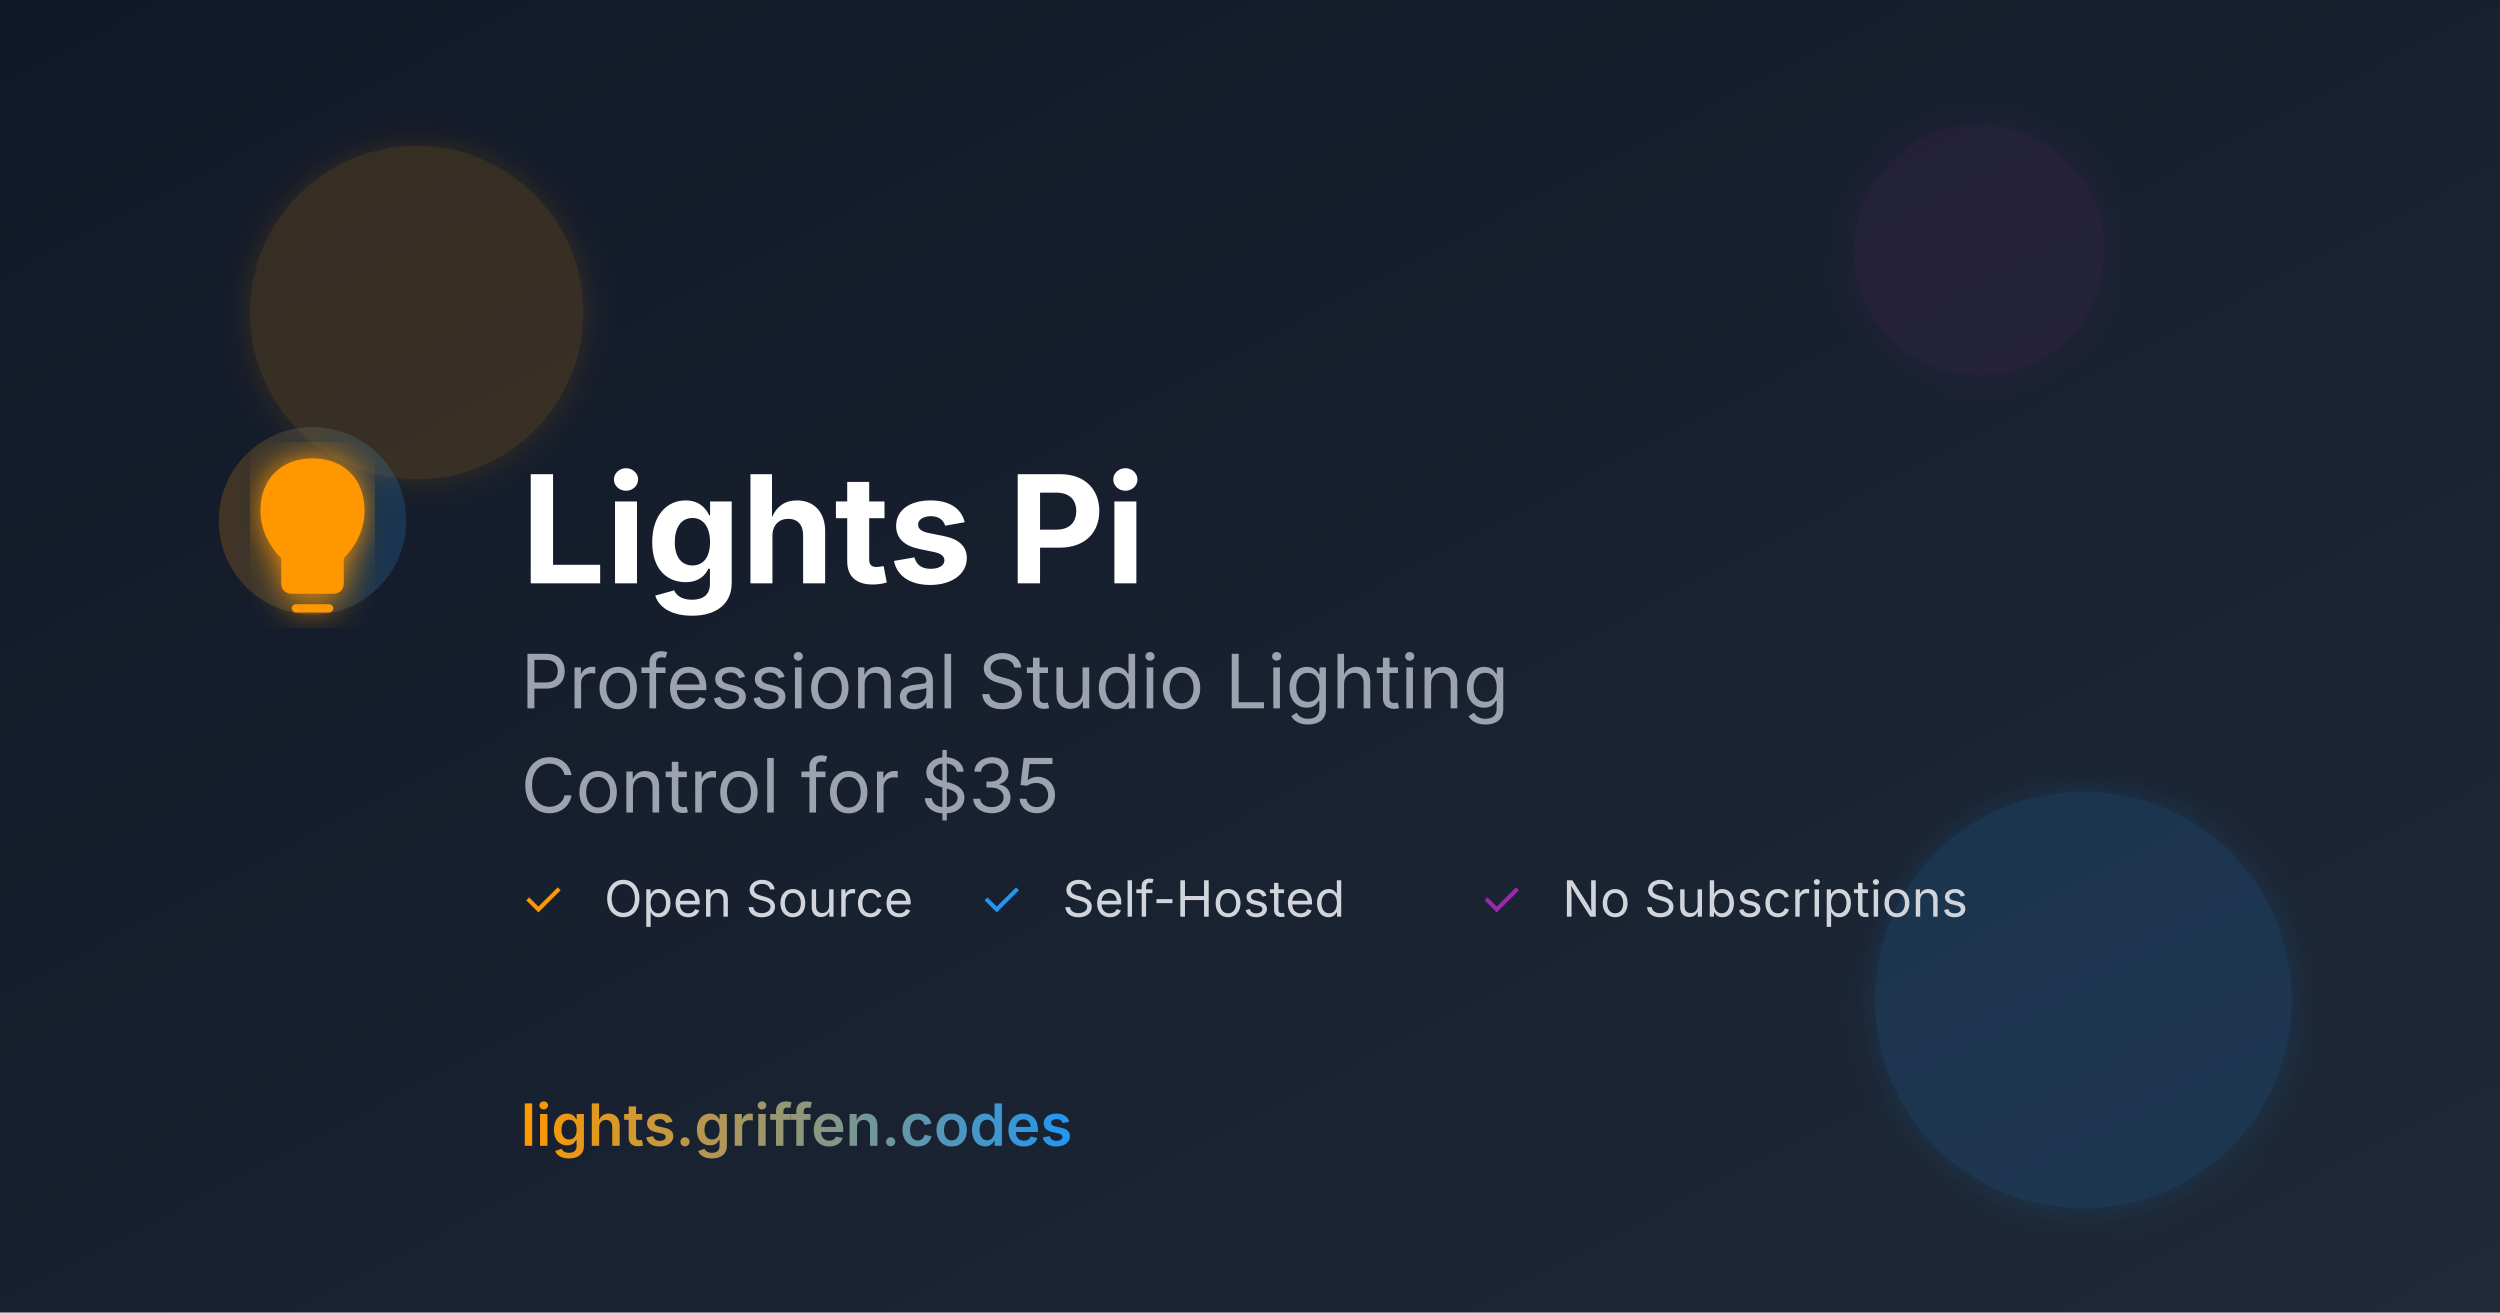
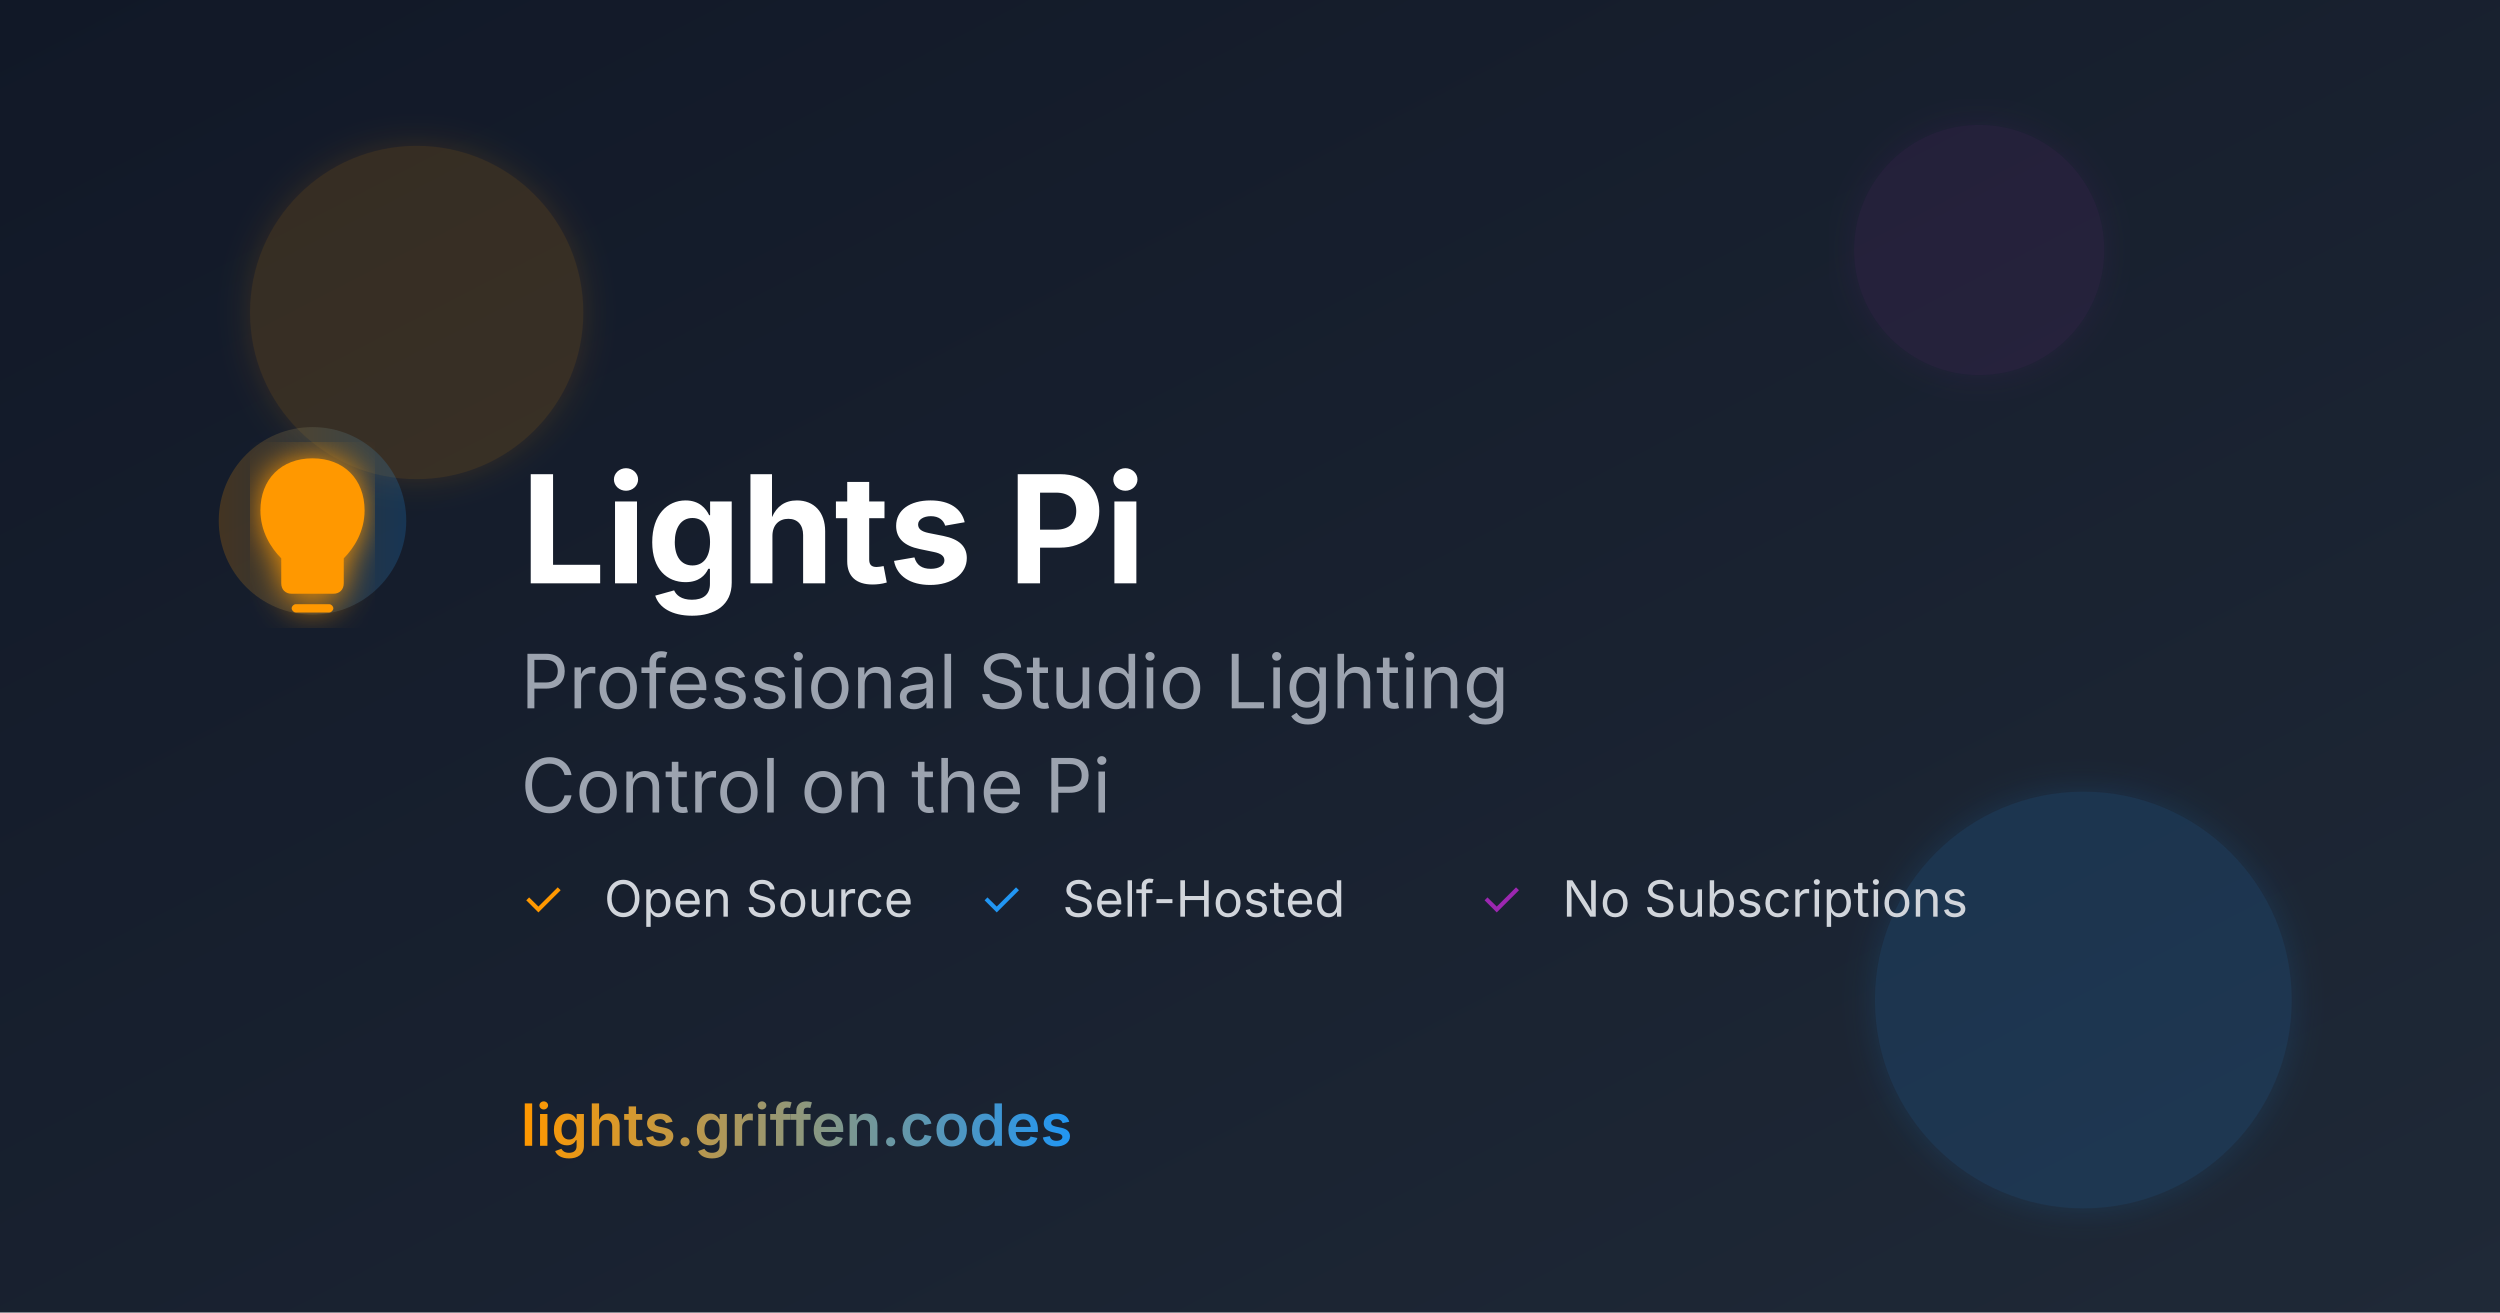
<svg xmlns="http://www.w3.org/2000/svg" width="1200" height="630" viewBox="0 0 1200 630">
  <defs>
    <linearGradient id="bgGradient" x1="0%" y1="0%" x2="100%" y2="100%">
      <stop offset="0%" style="stop-color:#111827;stop-opacity:1" />
      <stop offset="100%" style="stop-color:#1f2937;stop-opacity:1" />
    </linearGradient>
    <linearGradient id="accentGradient" x1="0%" y1="0%" x2="100%" y2="0%">
      <stop offset="0%" style="stop-color:#FF9800;stop-opacity:1" />
      <stop offset="100%" style="stop-color:#2196F3;stop-opacity:1" />
    </linearGradient>
    <filter id="glow">
      <feGaussianBlur stdDeviation="8" result="coloredBlur" />
      <feMerge>
        <feMergeNode in="coloredBlur" />
        <feMergeNode in="SourceGraphic" />
      </feMerge>
    </filter>
  </defs>
  <rect width="1200" height="630" fill="url(#bgGradient)" />
  <circle cx="200" cy="150" r="80" fill="#FF9800" opacity="0.15" filter="url(#glow)" />
  <circle cx="1000" cy="480" r="100" fill="#2196F3" opacity="0.15" filter="url(#glow)" />
  <circle cx="950" cy="120" r="60" fill="#9C27B0" opacity="0.1" filter="url(#glow)" />
  <g transform="translate(100, 200)">
    <circle cx="50" cy="50" r="45" fill="url(#accentGradient)" opacity="0.2" />
    <path d="M50 20 C35 20 25 30 25 45 C25 55 30 63 35 68 L35 80 C35 83 37 85 40 85 L60 85 C63 85 65 83 65 80 L65 68 C70 63 75 55 75 45 C75 30 65 20 50 20 Z M42 90 L58 90 C59 90 60 91 60 92 C60 93 59 94 58 94 L42 94 C41 94 40 93 40 92 C40 91 41 90 42 90 Z" fill="#FF9800" filter="url(#glow)" />
  </g>
  <text x="250" y="280" font-family="system-ui, -apple-system, sans-serif" font-size="72" font-weight="bold" fill="white">
    Lights Pi
  </text>
  <text x="250" y="340" font-family="system-ui, -apple-system, sans-serif" font-size="36" fill="#9CA3AF">
    Professional Studio Lighting
  </text>
  <text x="250" y="390" font-family="system-ui, -apple-system, sans-serif" font-size="36" fill="#9CA3AF">
-     Control for $35
+     Control on the Pi
  </text>
  <g transform="translate(250, 440)">
    <text y="0" font-family="system-ui, -apple-system, sans-serif" font-size="24" fill="#FF9800">✓</text>
    <text x="40" y="0" font-family="system-ui, -apple-system, sans-serif" font-size="24" fill="#D1D5DB">Open Source</text>
    <text x="220" y="0" font-family="system-ui, -apple-system, sans-serif" font-size="24" fill="#2196F3">✓</text>
    <text x="260" y="0" font-family="system-ui, -apple-system, sans-serif" font-size="24" fill="#D1D5DB">Self-Hosted</text>
    <text x="460" y="0" font-family="system-ui, -apple-system, sans-serif" font-size="24" fill="#9C27B0">✓</text>
    <text x="500" y="0" font-family="system-ui, -apple-system, sans-serif" font-size="24" fill="#D1D5DB">No Subscriptions</text>
  </g>
  <text x="250" y="550" font-family="system-ui, -apple-system, sans-serif" font-size="28" fill="url(#accentGradient)" font-weight="600">
    lights.griffen.codes
  </text>
</svg>
